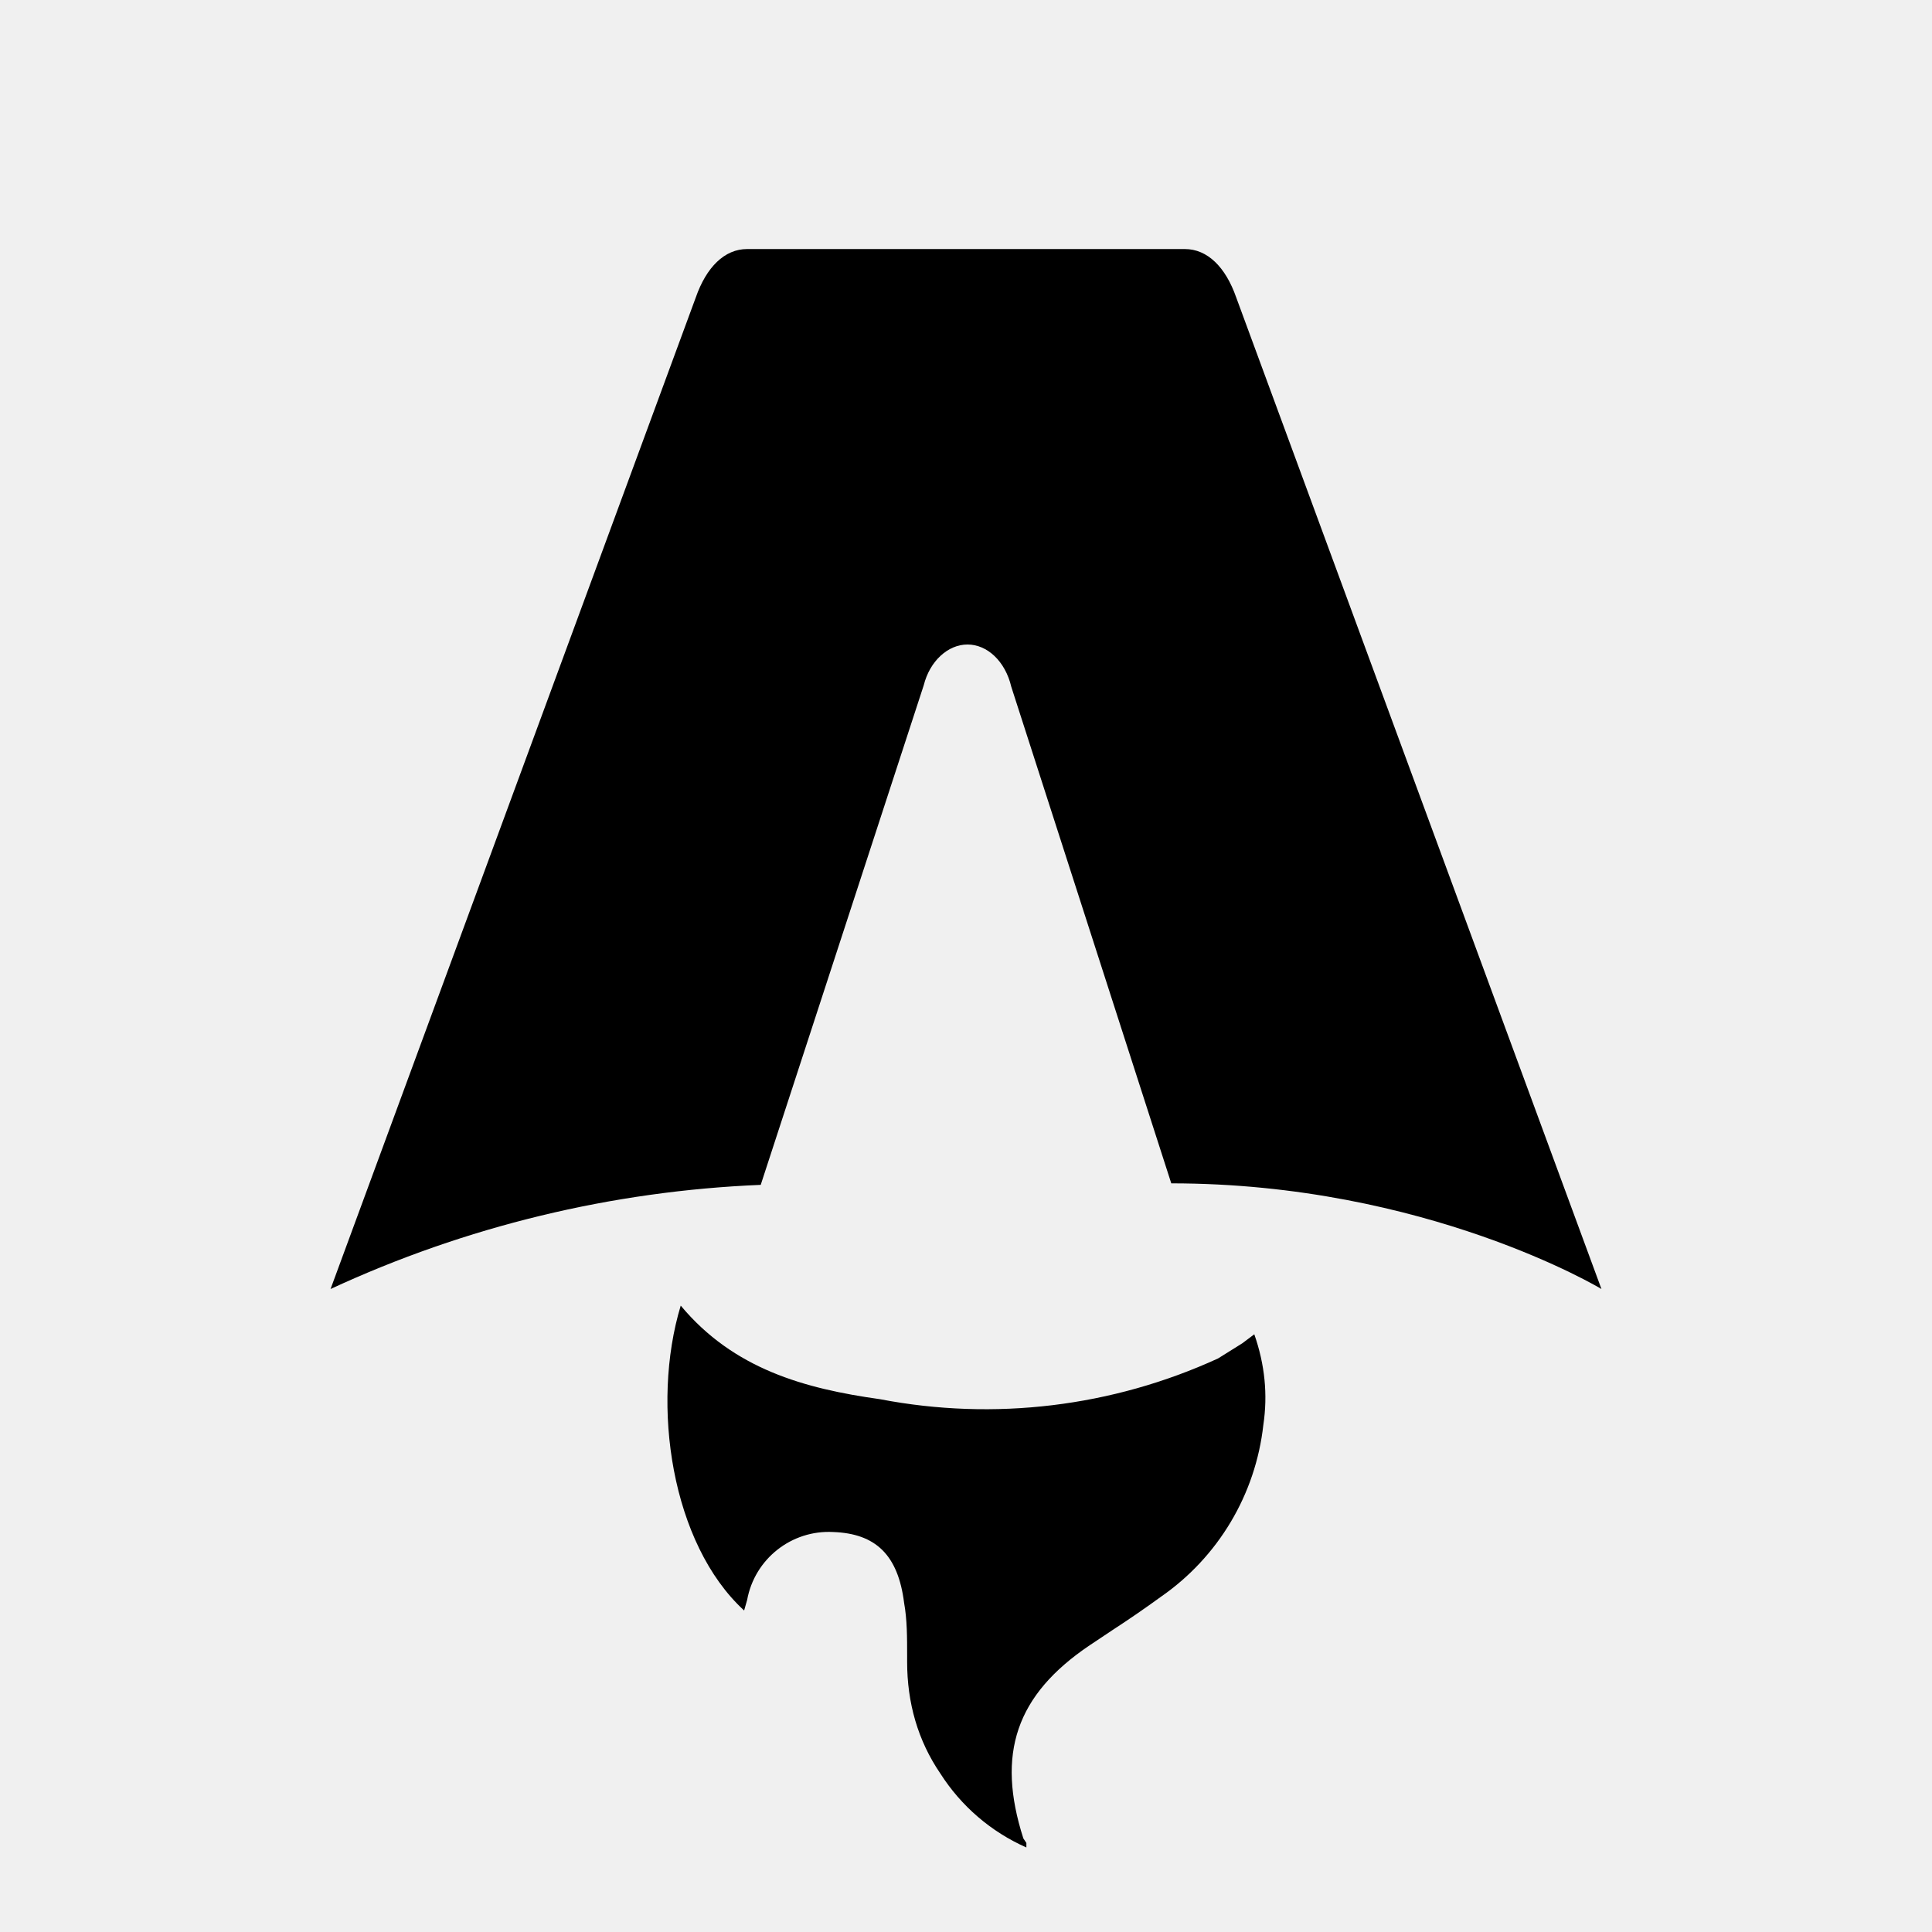
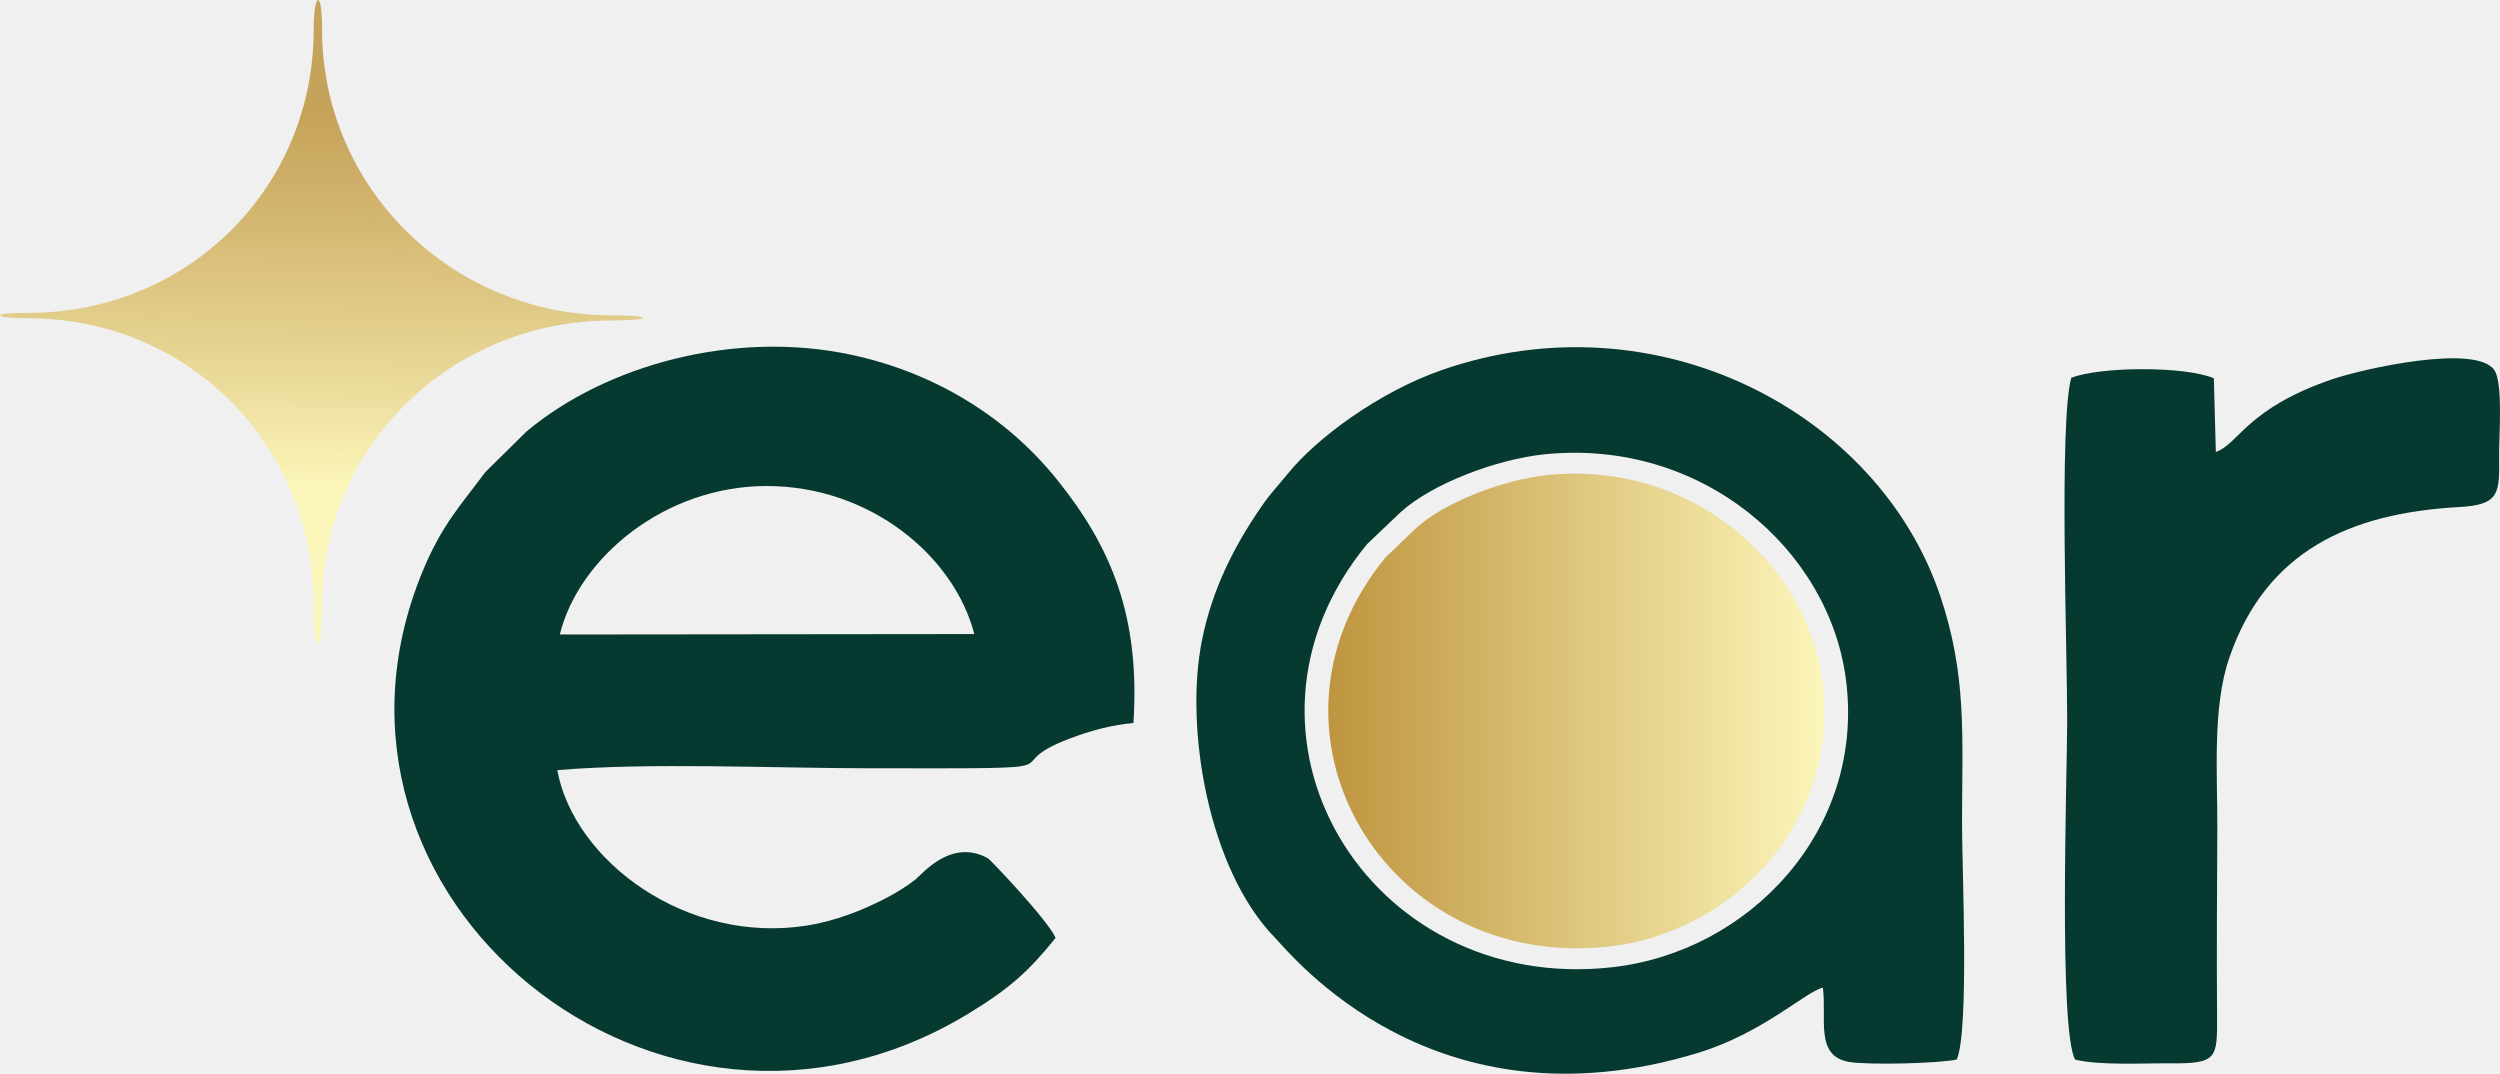
- <svg xmlns="http://www.w3.org/2000/svg" fill="none" viewBox="0 0 128 128">
-   <path d="M50.4 78.5a75.1 75.1 0 0 0-28.5 6.9l24.2-65.7c.7-2 1.9-3.2 3.4-3.2h29c1.5 0 2.7 1.2 3.4 3.2l24.2 65.7s-11.6-7-28.5-7L67 45.5c-.4-1.7-1.6-2.8-2.9-2.8-1.3 0-2.5 1.1-2.9 2.7L50.4 78.5Zm-1.1 28.2Zm-4.2-20.2c-2 6.6-.6 15.8 4.2 20.2a17.5 17.5 0 0 1 .2-.7 5.5 5.5 0 0 1 5.7-4.5c2.8.1 4.3 1.5 4.7 4.7.2 1.1.2 2.3.2 3.5v.4c0 2.7.7 5.2 2.2 7.4a13 13 0 0 0 5.7 4.9v-.3l-.2-.3c-1.8-5.6-.5-9.5 4.4-12.8l1.5-1a73 73 0 0 0 3.2-2.2 16 16 0 0 0 6.8-11.4c.3-2 .1-4-.6-6l-.8.6-1.6 1a37 37 0 0 1-22.4 2.7c-5-.7-9.7-2-13.2-6.2Z" />
-   <style>
-         path { fill: #000; }
-         @media (prefers-color-scheme: dark) {
-             path { fill: #FFF; }
-         }
-     </style>
+ <svg xmlns="http://www.w3.org/2000/svg" width="1560" height="670" viewBox="0 0 1560 670" fill="none">
+   <g clip-path="url(#clip0_1_2)">
+     <path fill-rule="evenodd" clip-rule="evenodd" d="M200.971 18.538C200.971 116.983 281.888 196.785 381.706 196.785C410.237 196.785 405.63 199.989 381.511 199.989C281.693 199.989 200.971 278.411 200.971 376.853C200.971 413.692 195.609 407.049 195.609 376.415C195.609 277.97 117.561 198.609 17.743 198.609C-3.893 198.609 -7.853 195.218 17.743 195.218C117.561 195.218 195.736 116.983 195.736 18.538C195.736 -3.935 200.971 -8.327 200.971 18.538Z" fill="url(#paint0_linear_1_2)" />
+     <path fill-rule="evenodd" clip-rule="evenodd" d="M795.32 584.87C806.413 596.298 894.668 707.06 1059.1 657.146C1100.27 644.648 1127 618.522 1137.49 616.321C1139.99 635.897 1132.19 659.477 1154.55 662.746C1167.63 664.66 1209.76 663.534 1220.98 661.153C1228.95 643.218 1224.25 542.093 1224.3 512.551C1224.4 459.463 1227.46 421.11 1210.48 371.19C1171.77 257.348 1033.85 184.18 899.453 231.003C860.202 244.676 821.384 273.661 803.948 295.179C797.639 302.968 793.32 307.085 786.869 316.47C769.52 341.702 756.447 368.031 750.103 399.139C738.965 453.774 753.905 542.2 795.32 584.87ZM963.707 283.493C934.03 286.532 893.621 301.748 874.003 319.583L853.047 339.535C755.843 457.68 853.001 620.66 1006.02 603.557C1091.57 593.994 1163.83 518.096 1151.92 424.38C1141.57 342.861 1061.86 273.448 963.707 283.493Z" fill="#06392F" />
+     <path fill-rule="evenodd" clip-rule="evenodd" d="M658.678 585.269C654.353 574.687 617.943 536.415 616.597 535.657C593.697 522.801 575.602 545.297 571.197 548.839C565.996 553.018 558.727 557.412 552.211 560.774C538.084 568.059 521.318 574.673 504.003 577.468C428.314 589.694 358.108 537.084 347.746 480.572C404.941 475.691 481.88 479.334 541.075 479.399C687.735 479.559 616.919 480.03 667.761 460.757C680.082 456.083 693.428 452.372 707.269 451.167C711.539 384.579 693.422 341.263 659.421 299.076C628.079 260.182 583.36 232.536 531.187 221.371C458.554 205.823 378.416 227.522 328.598 269.206L302.81 294.637C287.545 315.238 275.533 327.59 263.386 357.289C180.638 559.613 411.773 748.981 603.796 632.802C629.692 617.135 641.958 606.086 658.678 585.269ZM349.319 395.928L607.969 395.653C595.453 347.134 543.171 303.21 478.172 303.273C415.166 303.335 361.281 347.634 349.319 395.928Z" fill="#06392F" />
+     <path fill-rule="evenodd" clip-rule="evenodd" d="M965.451 296.477C938.363 299.27 901.476 313.252 883.57 329.641L864.442 347.976C775.713 456.543 864.398 606.312 1004.07 590.598C1082.17 581.808 1148.12 512.063 1137.26 425.945C1127.81 351.032 1055.05 287.246 965.451 296.477Z" fill="#E6E6E6" />
+     <path fill-rule="evenodd" clip-rule="evenodd" d="M1382.68 282.021L1381.43 236.05C1363.31 228.308 1309.95 228.723 1292.47 235.786C1284.73 263.382 1290.03 408.832 1289.92 449.867C1289.83 485.918 1284.57 642.682 1294.9 661.207C1310.52 664.906 1335.35 663.407 1353.68 663.529C1383.57 663.727 1383.64 660.999 1383.44 632.936C1383.16 594.548 1383.43 555.965 1383.61 517.569C1383.77 483.926 1380.36 441.652 1391.06 410.512C1413.93 343.986 1466.12 320.154 1534.61 316.393C1559.97 314.998 1559.72 307.713 1559.44 284.447C1559.3 272.752 1562.09 238.789 1556.4 230.831C1544.61 214.347 1474.21 230.239 1455.67 236.535C1401.84 254.817 1397.05 277.049 1382.68 282.021Z" fill="#06392F" />
+     <path fill-rule="evenodd" clip-rule="evenodd" d="M965.451 296.474C938.362 299.266 901.479 313.251 883.57 329.637L864.441 347.972C775.713 456.54 864.401 606.308 1004.07 590.591C1082.16 581.804 1148.12 512.057 1137.26 425.941C1127.81 351.028 1055.05 287.242 965.451 296.474Z" fill="url(#paint1_linear_1_2)" />
+   </g>
+   <defs>
+     <linearGradient id="paint0_linear_1_2" x1="196.024" y1="393.772" x2="202.072" y2="40.239" gradientUnits="userSpaceOnUse">
+       <stop offset="0.25" stop-color="#FCF6BA" />
+       <stop offset="0.91" stop-color="#BF953F" stop-opacity="0.85" />
+     </linearGradient>
+     <linearGradient id="paint1_linear_1_2" x1="1138" y1="444" x2="829" y2="444" gradientUnits="userSpaceOnUse">
+       <stop stop-color="#FCF6BA" />
+       <stop offset="1" stop-color="#BF953F" />
+     </linearGradient>
+     <clipPath id="clip0_1_2">
+       <rect width="1560" height="670" fill="white" />
+     </clipPath>
+   </defs>
</svg>
